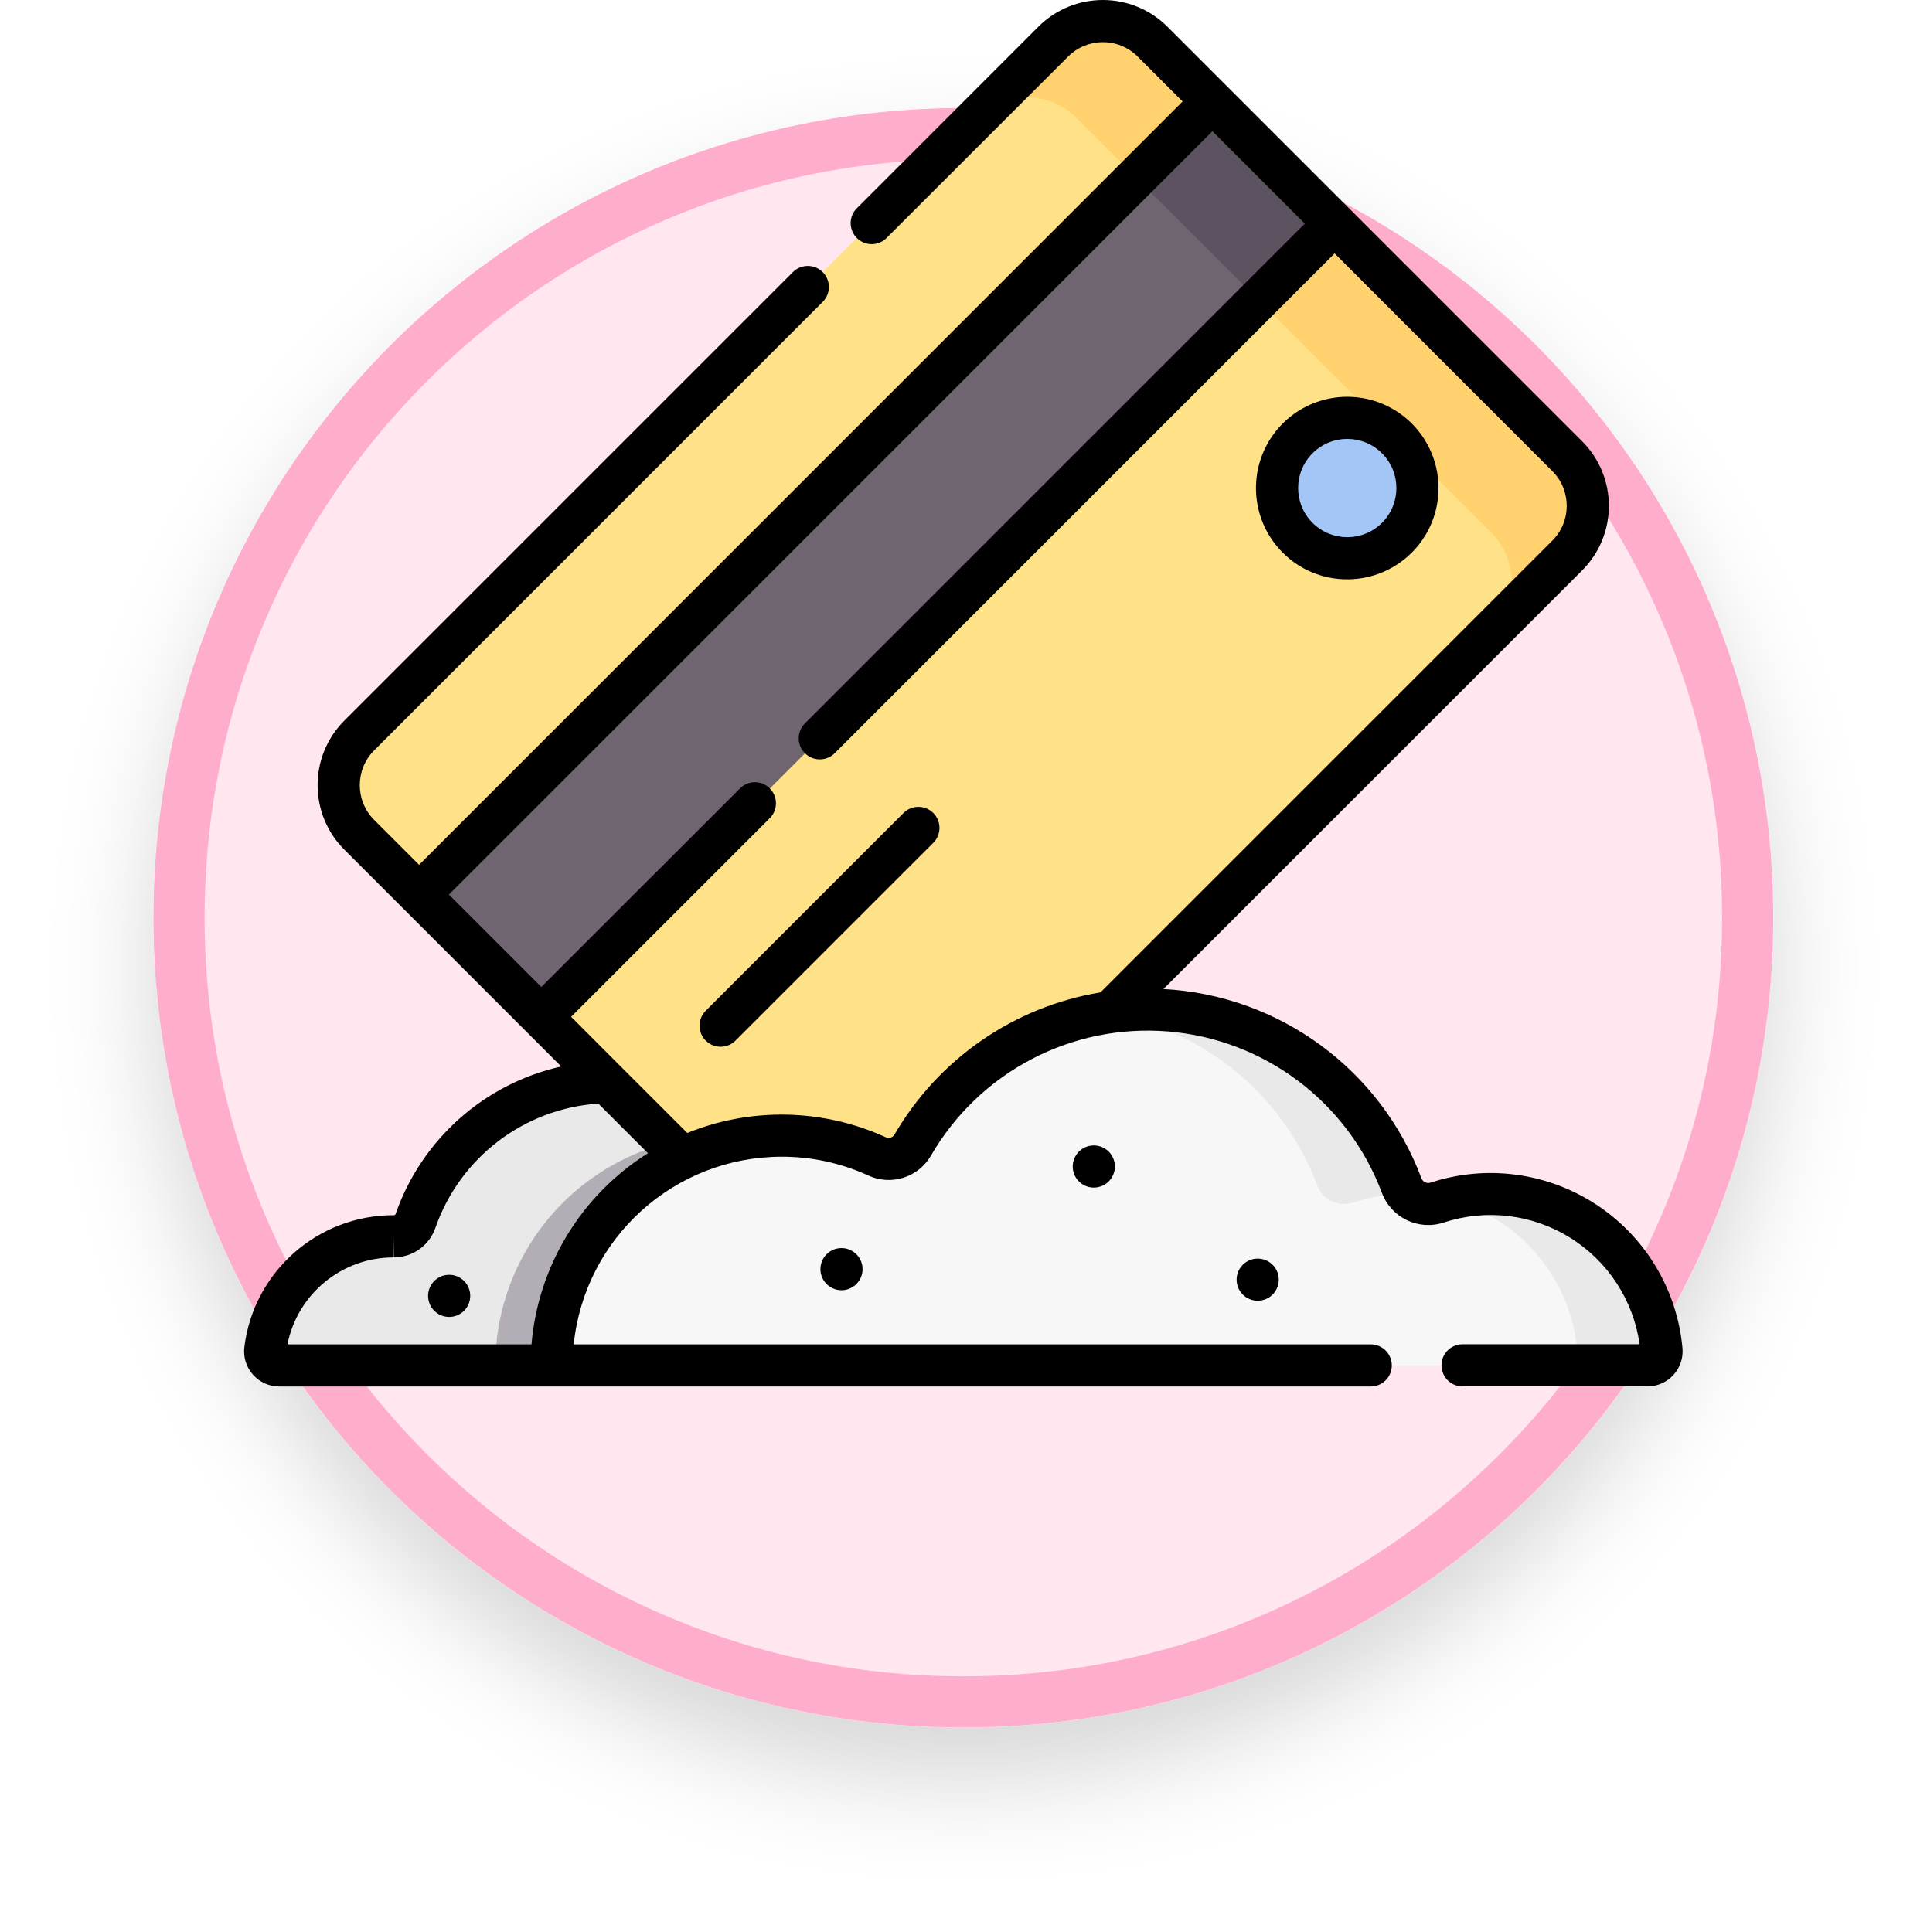
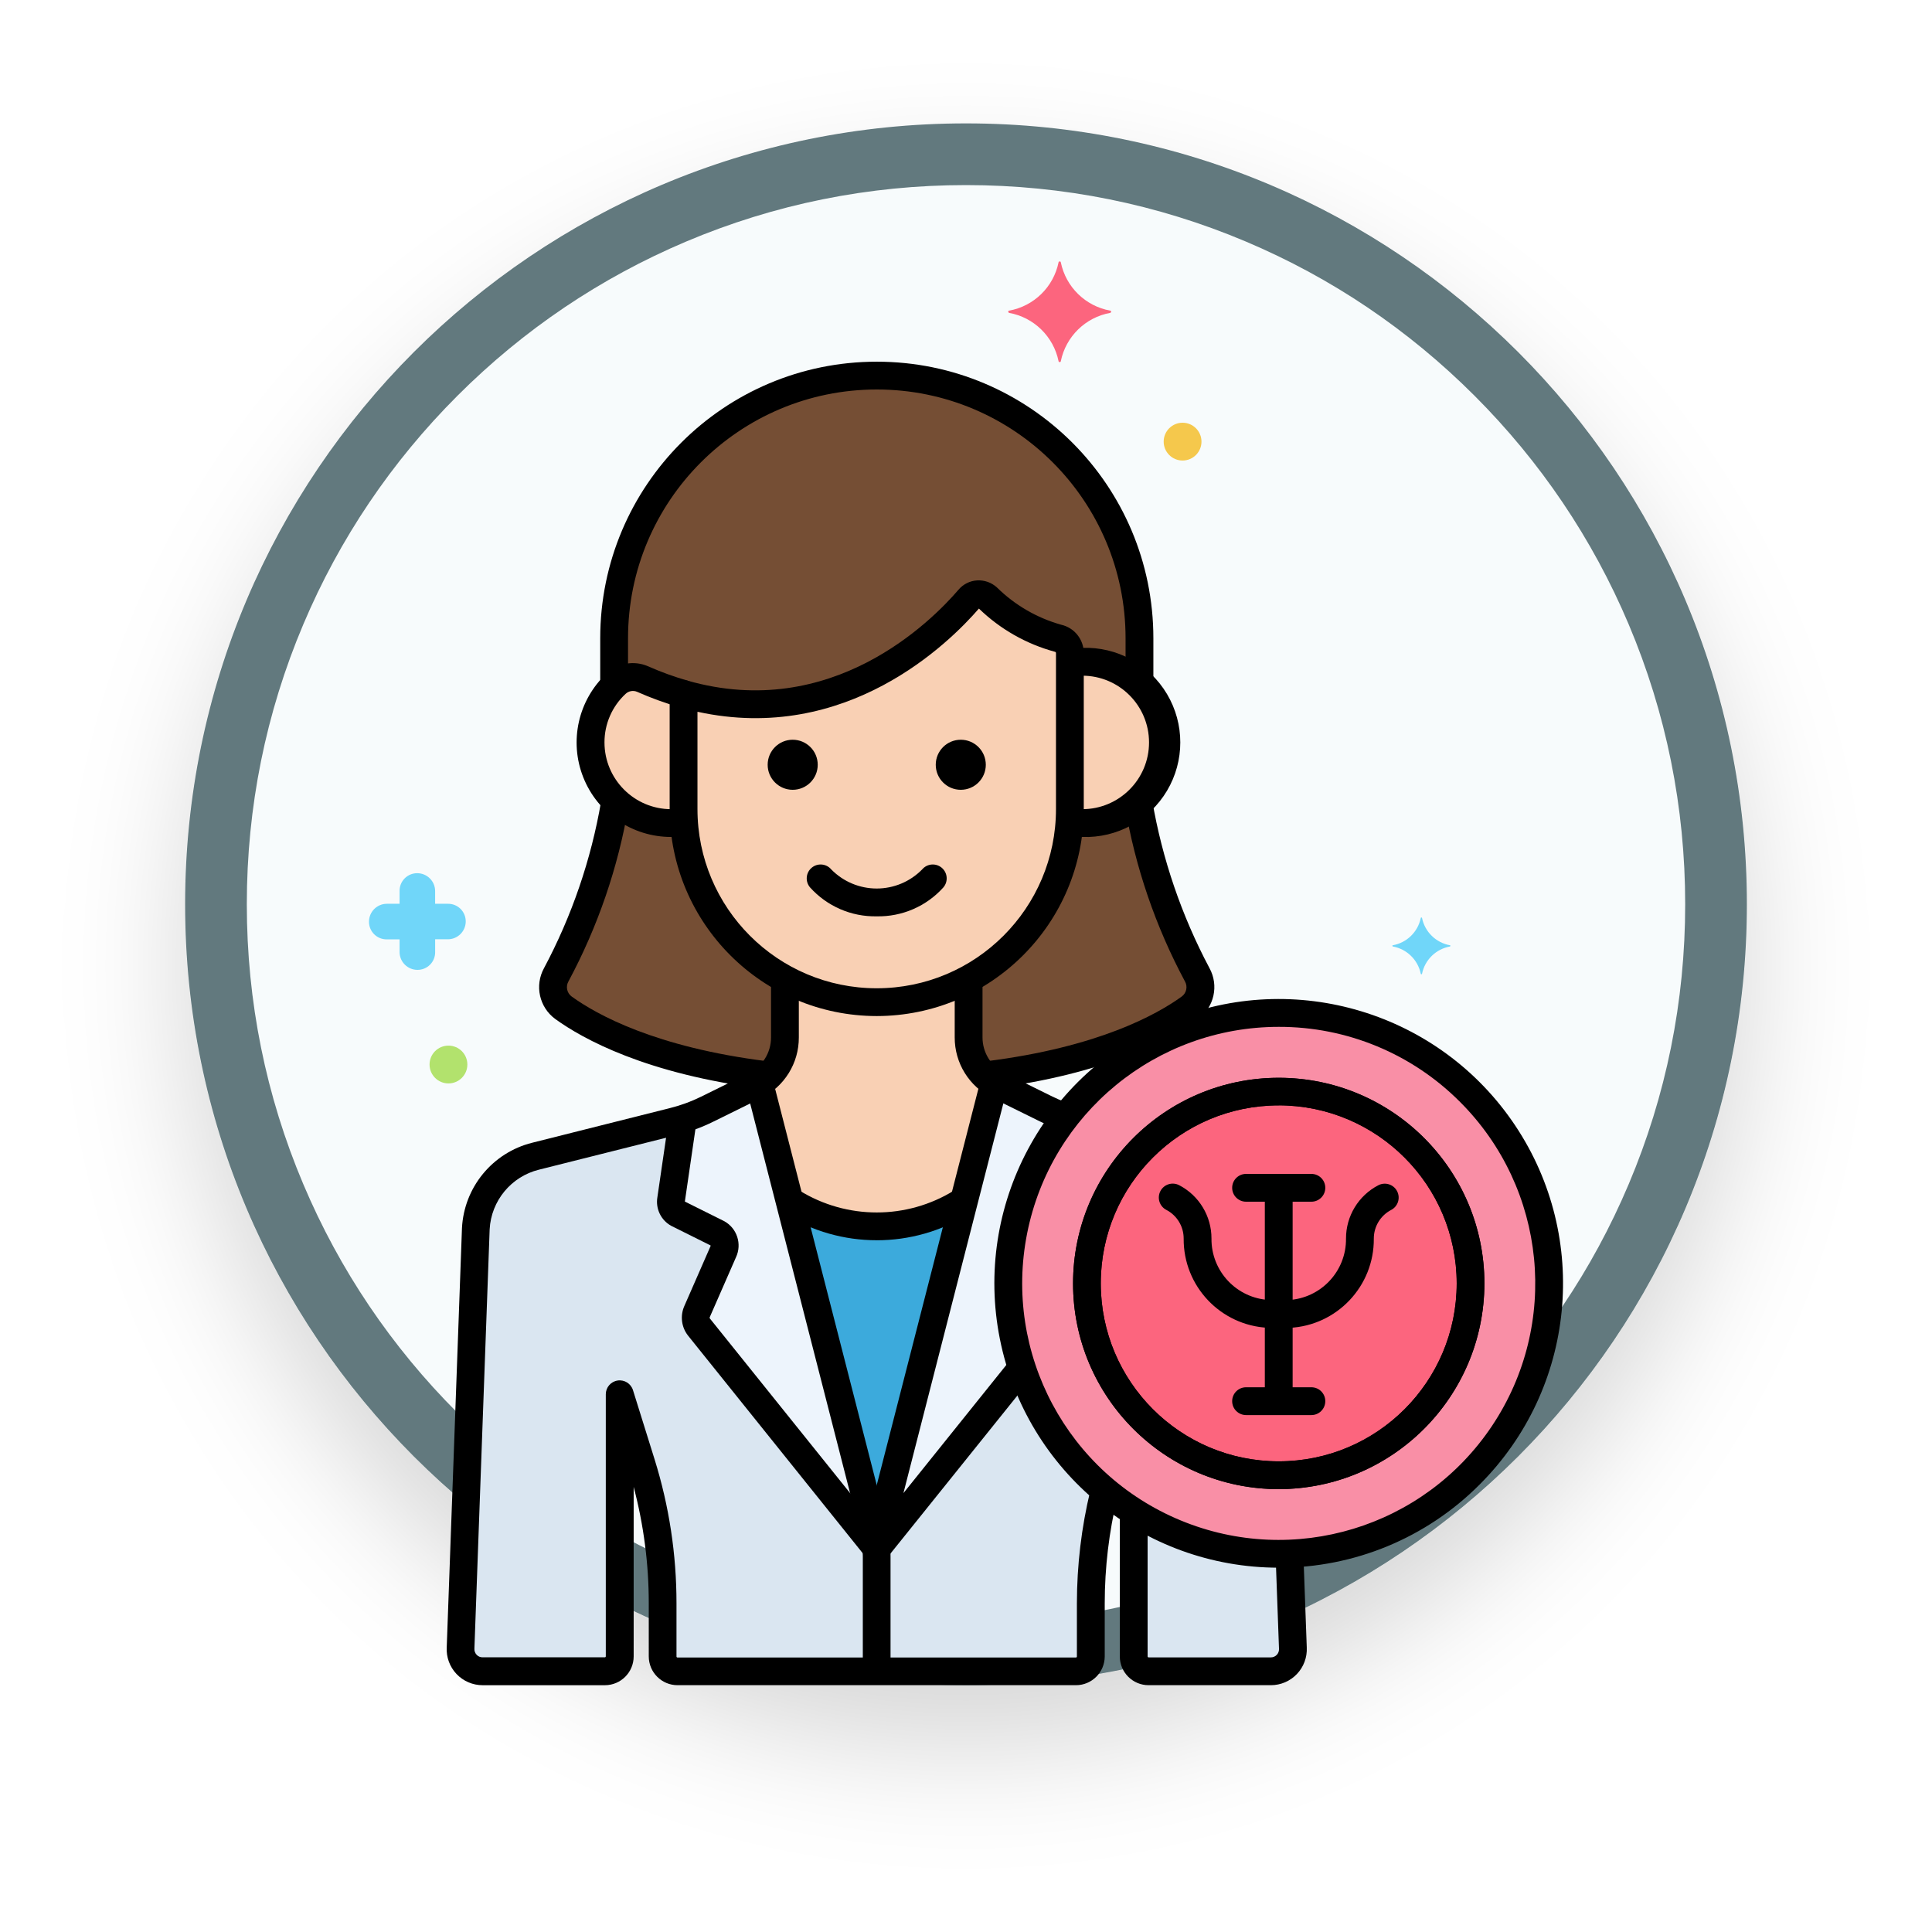
- <svg xmlns="http://www.w3.org/2000/svg" width="113" height="113.335" viewBox="0 0 113 113.335">
+ <svg xmlns="http://www.w3.org/2000/svg" width="93.934" height="93.934" viewBox="0 0 93.934 93.934">
  <defs>
-     <filter id="Path_982547" x="0" y="0.335" width="113" height="113" filterUnits="userSpaceOnUse">
+     <filter id="Path_978624" x="0" y="0" width="93.934" height="93.934" filterUnits="userSpaceOnUse">
      <feOffset dy="3" input="SourceAlpha" />
      <feGaussianBlur stdDeviation="3" result="blur" />
      <feFlood flood-opacity="0.161" />
      <feComposite operator="in" in2="blur" />
      <feComposite in="SourceGraphic" />
    </filter>
  </defs>
-   <g id="Group_1210715" data-name="Group 1210715" transform="translate(-325 -7528.473)">
-     <g id="Group_1209992" data-name="Group 1209992">
-       <g id="Group_1208705" data-name="Group 1208705" transform="translate(-1.454 3213.429)">
-         <g id="Group_1148633" data-name="Group 1148633" transform="translate(71.408 600.047)">
-           <g id="Group_1148525" data-name="Group 1148525" transform="translate(264.046 3721.333)">
-             <g transform="matrix(1, 0, 0, 1, -9, -6.33)" filter="url(#Path_982547)">
-               <g id="Path_982547-2" data-name="Path 982547" transform="translate(9 6.33)" fill="#ffe6ef">
-                 <path d="M 47.5 93.5 C 41.289 93.5 35.265 92.284 29.595 89.886 C 24.118 87.569 19.198 84.252 14.973 80.027 C 10.748 75.802 7.431 70.882 5.114 65.405 C 2.716 59.735 1.5 53.711 1.5 47.5 C 1.5 41.289 2.716 35.265 5.114 29.595 C 7.431 24.118 10.748 19.198 14.973 14.973 C 19.198 10.748 24.118 7.431 29.595 5.114 C 35.265 2.716 41.289 1.5 47.5 1.5 C 53.711 1.5 59.735 2.716 65.405 5.114 C 70.882 7.431 75.802 10.748 80.027 14.973 C 84.252 19.198 87.569 24.118 89.886 29.595 C 92.284 35.265 93.5 41.289 93.5 47.5 C 93.5 53.711 92.284 59.735 89.886 65.405 C 87.569 70.882 84.252 75.802 80.027 80.027 C 75.802 84.252 70.882 87.569 65.405 89.886 C 59.735 92.284 53.711 93.5 47.5 93.5 Z" stroke="none" />
-                 <path d="M 47.5 3 C 41.491 3 35.664 4.176 30.18 6.496 C 24.881 8.737 20.122 11.946 16.034 16.034 C 11.946 20.122 8.737 24.881 6.496 30.18 C 4.176 35.664 3 41.491 3 47.5 C 3 53.509 4.176 59.336 6.496 64.82 C 8.737 70.119 11.946 74.878 16.034 78.966 C 20.122 83.054 24.881 86.263 30.18 88.504 C 35.664 90.824 41.491 92 47.5 92 C 53.509 92 59.336 90.824 64.82 88.504 C 70.119 86.263 74.878 83.054 78.966 78.966 C 83.054 74.878 86.263 70.119 88.504 64.82 C 90.824 59.336 92 53.509 92 47.5 C 92 41.491 90.824 35.664 88.504 30.18 C 86.263 24.881 83.054 20.122 78.966 16.034 C 74.878 11.946 70.119 8.737 64.82 6.496 C 59.336 4.176 53.509 3 47.5 3 M 47.5 0 C 73.734 0 95 21.266 95 47.5 C 95 73.734 73.734 95 47.5 95 C 21.266 95 0 73.734 0 47.5 C 0 21.266 21.266 0 47.5 0 Z" stroke="none" fill="#ffadcc" />
+   <g id="Group_1222554" data-name="Group 1222554" transform="translate(-189 -1572.299)">
+     <g id="Group_1222159" data-name="Group 1222159">
+       <g id="Group_1221056" data-name="Group 1221056" transform="translate(0 -4227.076)">
+         <g id="Group_1208655" data-name="Group 1208655" transform="translate(-420 3898.655)">
+           <g id="Group_1208068" data-name="Group 1208068" transform="translate(412 470.719)">
+             <g id="Group_1144123" data-name="Group 1144123" transform="translate(206 1436)">
+               <g transform="matrix(1, 0, 0, 1, -9, -6)" filter="url(#Path_978624)">
+                 <g id="Path_978624-2" data-name="Path 978624" transform="translate(9 6)" fill="#f7fbfc">
+                   <path d="M 37.967 74.434 C 33.043 74.434 28.268 73.47 23.773 71.568 C 19.43 69.732 15.53 67.102 12.181 63.753 C 8.831 60.403 6.202 56.503 4.365 52.161 C 2.464 47.666 1.5 42.89 1.5 37.967 C 1.5 33.043 2.464 28.268 4.365 23.773 C 6.202 19.43 8.831 15.53 12.181 12.181 C 15.53 8.831 19.43 6.202 23.773 4.365 C 28.268 2.464 33.043 1.5 37.967 1.5 C 42.89 1.5 47.666 2.464 52.161 4.365 C 56.503 6.202 60.403 8.831 63.753 12.181 C 67.102 15.53 69.732 19.43 71.568 23.773 C 73.47 28.268 74.434 33.043 74.434 37.967 C 74.434 42.89 73.47 47.666 71.568 52.161 C 69.732 56.503 67.102 60.403 63.753 63.753 C 60.403 67.102 56.503 69.732 52.161 71.568 C 47.666 73.47 42.89 74.434 37.967 74.434 Z" stroke="none" />
+                   <path d="M 37.967 3 C 33.245 3 28.666 3.924 24.357 5.747 C 20.194 7.508 16.454 10.029 13.242 13.242 C 10.029 16.454 7.508 20.194 5.747 24.357 C 3.924 28.666 3 33.245 3 37.967 C 3 42.689 3.924 47.268 5.747 51.577 C 7.508 55.74 10.029 59.48 13.242 62.692 C 16.454 65.904 20.194 68.426 24.357 70.187 C 28.666 72.009 33.245 72.934 37.967 72.934 C 42.689 72.934 47.268 72.009 51.577 70.187 C 55.74 68.426 59.48 65.904 62.692 62.692 C 65.904 59.48 68.426 55.74 70.187 51.577 C 72.009 47.268 72.934 42.689 72.934 37.967 C 72.934 33.245 72.009 28.666 70.187 24.357 C 68.426 20.194 65.904 16.454 62.692 13.242 C 59.48 10.029 55.74 7.508 51.577 5.747 C 47.268 3.924 42.689 3 37.967 3 M 37.967 0 C 58.935 0 75.934 16.998 75.934 37.967 C 75.934 58.935 58.935 75.934 37.967 75.934 C 16.998 75.934 0 58.935 0 37.967 C 0 16.998 16.998 0 37.967 0 Z" stroke="none" fill="#62797e" />
+                 </g>
              </g>
            </g>
          </g>
        </g>
      </g>
-       <g id="cocaina" transform="translate(339.316 7519.27)">
-         <g id="Group_1209980" data-name="Group 1209980" transform="translate(1.236 10.439)">
-           <g id="Group_1209979" data-name="Group 1209979" transform="translate(0 0)">
-             <path id="Path_1079533" data-name="Path 1079533" d="M39.726,404.777a12.1,12.1,0,0,0-23.411-2.2,1.33,1.33,0,0,1-1.266.9h-.023a7.579,7.579,0,0,0-7.521,6.654.825.825,0,0,0,.82.922h13.52L45.38,409.4c0-3.263-2.478-4.3-5.654-4.625Z" transform="translate(-7.499 -332.187)" fill="#e9e9e9" />
-             <path id="Path_1079534" data-name="Path 1079534" d="M92.915,426.085a.828.828,0,0,0,.824.885h-3.3a.828.828,0,0,1-.824-.885,13.483,13.483,0,0,1,14.942-12.514c.013.012.025.021.036.033A13.482,13.482,0,0,0,92.915,426.085Z" transform="translate(-76.086 -348.106)" fill="#b3adb5" />
-             <path id="Path_1079535" data-name="Path 1079535" d="M103.429,62.2,65.058,100.568a4.12,4.12,0,0,1-5.826,0L45.59,86.926l-2.07-4.4-5.1-2.766-3.511-3.511a4.12,4.12,0,0,1,0-5.826l38.37-38.371a4.12,4.12,0,0,1,5.826,0l24.32,24.32a4.119,4.119,0,0,1,0,5.826Z" transform="translate(-29.387 -28.514)" fill="#ffe187" />
-             <path id="Path_1079536" data-name="Path 1079536" d="M271.18,17.91l3.511,3.511,3.082,5.413,4.085,1.754L295.5,42.23a4.119,4.119,0,0,1,0,5.826l-4.473,4.473a4.12,4.12,0,0,0,0-5.826L277.385,33.061l-1.638-3.969-5.529-3.2-3.511-3.511a4.12,4.12,0,0,0-5.826,0l4.473-4.473a4.119,4.119,0,0,1,5.826,0Z" transform="translate(-219.128 -16.703)" fill="#ffd26f" />
-             <circle id="Ellipse_11850" data-name="Ellipse 11850" cx="4.117" cy="4.117" r="4.117" transform="translate(59.353 23.277)" fill="#a4c6f6" />
-             <path id="Path_1079537" data-name="Path 1079537" d="M111.551,79.639,69.5,121.693l-7.168-7.168,42.054-42.054,5.633,1.348Z" transform="translate(-53.295 -63.281)" fill="#6f6571" />
-             <path id="Path_1079538" data-name="Path 1079538" d="M0,0H6.326V10.136H0Z" transform="translate(51.083 9.196) rotate(-45)" fill="#5d5360" />
-             <path id="Path_1079539" data-name="Path 1079539" d="M164.669,380.406a10.1,10.1,0,0,0-2.457.137q-.345.087-.679.2a1.668,1.668,0,0,1-1.8-.5c-.123-.144-.553-.312-.624-.5a15.19,15.19,0,0,0-14.569-9.991,16.567,16.567,0,0,0-2.473-.139,15.917,15.917,0,0,0-11.3,7.755,1.638,1.638,0,0,1-2.1.663,13.486,13.486,0,0,0-19.054,11.379.828.828,0,0,0,.824.885h60.122a.825.825,0,0,0,.823-.895C170.934,384.267,169.919,380.406,164.669,380.406Z" transform="translate(-92.789 -311.431)" fill="#f7f7f7" />
-             <g id="Group_1209978" data-name="Group 1209978" transform="translate(49.283 57.991)">
-               <path id="Path_1079540" data-name="Path 1079540" d="M323.95,378.949a1.66,1.66,0,0,0,.295.5h-.013a10.061,10.061,0,0,0-3.136.5,1.665,1.665,0,0,1-2.089-1,15.927,15.927,0,0,0-12.428-10.129,16.1,16.1,0,0,1,2.473-.191A15.911,15.911,0,0,1,323.95,378.949Z" transform="translate(-306.579 -368.629)" fill="#e9e9e9" />
-               <path id="Path_1079541" data-name="Path 1079541" d="M440.354,444.342H435.41a.825.825,0,0,0,.824-.895,10.058,10.058,0,0,0-7.545-8.852,10.065,10.065,0,0,1,12.489,8.852.825.825,0,0,1-.824.895Z" transform="translate(-408.567 -423.469)" fill="#e9e9e9" />
+       <g id="Layer_3" transform="translate(186.292 1585.01)">
+         <g id="Group_1222158" data-name="Group 1222158" transform="translate(20.646 0)">
+           <g id="Group_1222100" data-name="Group 1222100" transform="translate(8.95 26.213)">
+             <path id="Path_1171951" data-name="Path 1171951" d="M65.016,108.452V105.6a9.425,9.425,0,0,1-4.9-7.624,3.858,3.858,0,0,1-3.339-1.039,27.66,27.66,0,0,1-2.877,8.471,1.238,1.238,0,0,0,.352,1.6c1.33.962,4.349,2.614,9.986,3.292A2.607,2.607,0,0,0,65.016,108.452Z" transform="translate(-53.744 -96.941)" fill="#754e34" />
+           </g>
+           <g id="Group_1222101" data-name="Group 1222101" transform="translate(29.156 26.213)">
+             <path id="Path_1171952" data-name="Path 1171952" d="M139.588,105.412a27.66,27.66,0,0,1-2.877-8.471,3.858,3.858,0,0,1-3.339,1.039,9.425,9.425,0,0,1-4.9,7.624v2.848a2.607,2.607,0,0,0,.779,1.853c5.637-.678,8.655-2.33,9.986-3.292A1.238,1.238,0,0,0,139.588,105.412Z" transform="translate(-128.471 -96.941)" fill="#754e34" />
+           </g>
+           <g id="Group_1222102" data-name="Group 1222102" transform="translate(8.275 25.696)">
+             <path id="Path_1171953" data-name="Path 1171953" d="M62.248,109.565a.692.692,0,0,1-.085-.005c-5.716-.714-8.8-2.433-10.129-3.394a1.918,1.918,0,0,1-.549-2.474,26.92,26.92,0,0,0,2.776-8.106.676.676,0,0,1,1.331.238,27.889,27.889,0,0,1-2.921,8.517.564.564,0,0,0,.155.728c1.224.885,4.087,2.472,9.5,3.148a.676.676,0,0,1-.083,1.347Z" transform="translate(-51.248 -95.028)" />
+           </g>
+           <g id="Group_1222103" data-name="Group 1222103" transform="translate(29.428 25.663)">
+             <path id="Path_1171954" data-name="Path 1171954" d="M130.151,109.477a.676.676,0,0,1-.083-1.347c5.417-.677,8.28-2.263,9.5-3.148a.564.564,0,0,0,.156-.728A27.9,27.9,0,0,1,136.8,95.7a.676.676,0,1,1,1.331-.237,27.158,27.158,0,0,0,2.782,8.138,1.918,1.918,0,0,1-.549,2.474c-1.329.961-4.412,2.68-10.129,3.394A.73.73,0,0,1,130.151,109.477Z" transform="translate(-129.475 -94.907)" />
+           </g>
+           <g id="Group_1222104" data-name="Group 1222104" transform="translate(34.057 19.465)">
+             <path id="Path_1171955" data-name="Path 1171955" d="M147.221,71.985a3.919,3.919,0,0,0-.6.048v7.11c0,.212-.01.421-.024.63a3.919,3.919,0,1,0,.627-7.787Z" transform="translate(-146.594 -71.985)" fill="#f9d0b4" />
+           </g>
+           <g id="Group_1222105" data-name="Group 1222105" transform="translate(15.297 16.182)">
+             <path id="Path_1171956" data-name="Path 1171956" d="M91.1,60.06c-1.43,1.669-6.5,6.735-13.884,4.632v5.593a9.392,9.392,0,1,0,18.783,0V62.7a.737.737,0,0,0-.578-.715A7.779,7.779,0,0,1,92,60.009a.624.624,0,0,0-.9.05Z" transform="translate(-77.219 -59.844)" fill="#f9d0b4" />
+           </g>
+           <g id="Group_1222106" data-name="Group 1222106" transform="translate(10.773 20.207)">
+             <path id="Path_1171957" data-name="Path 1171957" d="M65.012,75.552a15.266,15.266,0,0,1-1.986-.721,1.2,1.2,0,0,0-1.3.223,3.909,3.909,0,0,0,3.309,6.721c-.014-.208-.024-.418-.024-.63V75.552Z" transform="translate(-60.488 -74.729)" fill="#f9d0b4" />
+           </g>
+           <g id="Group_1222108" data-name="Group 1222108" transform="translate(11.918 5.55)">
+             <g id="Group_1222107" data-name="Group 1222107">
+               <path id="Path_1171958" data-name="Path 1171958" d="M64.815,35.506a1.2,1.2,0,0,1,1.3-.223A15.307,15.307,0,0,0,68.1,36c7.381,2.1,12.453-2.963,13.883-4.632a.623.623,0,0,1,.895-.05A7.78,7.78,0,0,0,86.3,33.295a.737.737,0,0,1,.578.715v.478a3.9,3.9,0,0,1,3.379,1.1V33.3a12.771,12.771,0,0,0-25.542,0V35.6c.032-.032.062-.067.095-.1Z" transform="translate(-64.72 -20.525)" fill="#754e34" />
            </g>
          </g>
-         </g>
-         <g id="Group_1209981" data-name="Group 1209981" transform="translate(0 9.203)">
-           <path id="Path_1079542" data-name="Path 1079542" d="M174.071,296.807l-11.6,11.6a1.236,1.236,0,1,0,1.748,1.748l11.6-11.6a1.236,1.236,0,0,0-1.748-1.748Z" transform="translate(-135.397 -249.113)" />
-           <path id="Path_1079543" data-name="Path 1079543" d="M365.513,161.183a5.353,5.353,0,1,0-3.785-1.568A5.317,5.317,0,0,0,365.513,161.183Zm-2.037-7.391a2.882,2.882,0,1,1,0,4.075A2.885,2.885,0,0,1,363.476,153.792Z" transform="translate(-300.814 -127.199)" />
-           <path id="Path_1079544" data-name="Path 1079544" d="M54.155,10.772a5.355,5.355,0,0,0-7.574,0L36,21.357A1.236,1.236,0,1,0,37.744,23.1L48.329,12.519a2.884,2.884,0,0,1,4.078,0l2.636,2.636L10.264,59.935,7.628,57.3a2.887,2.887,0,0,1,0-4.078L33.935,26.913a1.236,1.236,0,1,0-1.748-1.748L5.88,51.473a5.355,5.355,0,0,0,0,7.574L18.6,71.765a13.388,13.388,0,0,0-9.716,8.658.1.1,0,0,1-.1.067H8.763A8.815,8.815,0,0,0,.015,88.231a2.061,2.061,0,0,0,2.047,2.307H66.076a1.236,1.236,0,0,0,0-2.472H19.333A12.266,12.266,0,0,1,31.514,77.058a12.142,12.142,0,0,1,5.09,1.1,2.861,2.861,0,0,0,3.683-1.168,14.677,14.677,0,0,1,26.446,2.189,2.9,2.9,0,0,0,3.632,1.738,8.823,8.823,0,0,1,11.482,7.144H71.462a1.236,1.236,0,0,0,0,2.472H82.306A2.061,2.061,0,0,0,84.361,88.3a11.3,11.3,0,0,0-14.766-9.725.431.431,0,0,1-.547-.258A17.139,17.139,0,0,0,53.919,67.221L78.475,42.665a5.355,5.355,0,0,0,0-7.574Zm-37.3,77.295H2.542a6.343,6.343,0,0,1,6.22-5.1V81.726l.018,1.236H8.79a2.571,2.571,0,0,0,2.43-1.731,10.9,10.9,0,0,1,9.556-7.289l2.911,2.911a14.711,14.711,0,0,0-6.831,11.214Zm21.292-12.31a.4.4,0,0,1-.515.159,14.711,14.711,0,0,0-11.638-.25L22.125,71.8l0,0L19.18,68.85,30.831,57.2a1.236,1.236,0,0,0-1.748-1.748L17.432,67.1l-5.42-5.42L56.791,16.9l5.42,5.42-29.32,29.32a1.236,1.236,0,1,0,1.748,1.748l29.32-29.32L76.727,36.839a2.883,2.883,0,0,1,0,4.078l-26.5,26.5a17.221,17.221,0,0,0-12.076,8.335Z" transform="translate(0 -9.203)" />
-           <path id="Path_1079545" data-name="Path 1079545" d="M294.928,418.2a1.236,1.236,0,1,0,1.236-1.236A1.236,1.236,0,0,0,294.928,418.2Z" transform="translate(-246.329 -349.77)" />
-           <path id="Path_1079546" data-name="Path 1079546" d="M66.724,463.034a1.236,1.236,0,1,0,1.236,1.236A1.236,1.236,0,0,0,66.724,463.034Z" transform="translate(-54.697 -388.251)" />
-           <path id="Path_1079547" data-name="Path 1079547" d="M353.261,458.495a1.236,1.236,0,1,0,1.236-1.236A1.236,1.236,0,0,0,353.261,458.495Z" transform="translate(-295.05 -383.427)" />
-           <path id="Path_1079548" data-name="Path 1079548" d="M205.128,454.755a1.236,1.236,0,1,0,1.236-1.236A1.236,1.236,0,0,0,205.128,454.755Z" transform="translate(-171.327 -380.304)" />
+           <g id="Group_1222110" data-name="Group 1222110" transform="translate(4.455 34.876)">
+             <g id="Group_1222109" data-name="Group 1222109">
+               <path id="Path_1171959" data-name="Path 1171959" d="M67.6,153.086A13.147,13.147,0,0,1,66.537,135.7a8.151,8.151,0,0,1-.937-.389l-2.322-1.145a2.611,2.611,0,0,1-1.456-2.342v-2.848a9.337,9.337,0,0,1-8.934,0v2.848a2.611,2.611,0,0,1-1.456,2.342l-2.322,1.145a8.192,8.192,0,0,1-1.625.6l-6.715,1.7a3.851,3.851,0,0,0-2.9,3.52l-.742,20.393a1.07,1.07,0,0,0,1.069,1.13h5.946a.724.724,0,0,0,.724-.724V149.178l1.05,3.364a22.8,22.8,0,0,1,1.036,6.794v2.59a.724.724,0,0,0,.724.724H67.04a.724.724,0,0,0,.724-.724v-2.59a22.8,22.8,0,0,1,.675-5.489c-.286-.241-.565-.492-.834-.761Z" transform="translate(-37.122 -128.979)" fill="#f9d0b4" />
+             </g>
+           </g>
+           <g id="Group_1222111" data-name="Group 1222111" transform="translate(37.182 60.782)">
+             <path id="Path_1171960" data-name="Path 1171960" d="M158.153,224.783v7.041a.724.724,0,0,0,.724.724h5.946a1.071,1.071,0,0,0,1.069-1.13l-.167-4.6A13.129,13.129,0,0,1,158.153,224.783Z" transform="translate(-158.153 -224.783)" fill="#dae6f1" />
+           </g>
+           <g id="Group_1222112" data-name="Group 1222112" transform="translate(24.689 39.942)">
+             <path id="Path_1171961" data-name="Path 1171961" d="M122.2,166.756a13.147,13.147,0,0,1-1.066-17.383,8.157,8.157,0,0,1-.937-.389l-2.322-1.145c-.074-.036-.142-.081-.211-.124l-5.529,21.56a5.9,5.9,0,0,0-.183,1.464v5.58h9.684a.724.724,0,0,0,.724-.724v-2.59a22.8,22.8,0,0,1,.675-5.489c-.286-.241-.565-.492-.834-.761Z" transform="translate(-111.951 -147.715)" fill="#dae6f1" />
+           </g>
+           <g id="Group_1222113" data-name="Group 1222113" transform="translate(4.455 39.942)">
+             <path id="Path_1171962" data-name="Path 1171962" d="M51.643,147.715c-.069.043-.137.087-.211.124l-2.322,1.145a8.194,8.194,0,0,1-1.625.6l-6.715,1.7a3.851,3.851,0,0,0-2.9,3.52l-.742,20.393a1.07,1.07,0,0,0,1.069,1.13h5.946a.724.724,0,0,0,.724-.724V162.848l1.05,3.364a22.8,22.8,0,0,1,1.036,6.794v2.59a.724.724,0,0,0,.724.724h9.684v-5.58a5.918,5.918,0,0,0-.183-1.464Z" transform="translate(-37.122 -147.715)" fill="#dae6f1" />
+           </g>
+           <g id="Group_1222114" data-name="Group 1222114" transform="translate(24.704 39.942)">
+             <path id="Path_1171963" data-name="Path 1171963" d="M121.175,149.369a8.126,8.126,0,0,1-.939-.386l-2.322-1.145c-.074-.036-.142-.081-.211-.124l-5.529,21.56a5.864,5.864,0,0,0-.168,1.054l7.039-8.769a13.151,13.151,0,0,1,2.13-12.19Z" transform="translate(-112.006 -147.715)" fill="#edf4fc" />
+           </g>
+           <g id="Group_1222115" data-name="Group 1222115" transform="translate(14.689 39.943)">
+             <path id="Path_1171964" data-name="Path 1171964" d="M84.785,169.276l-5.529-21.56c-.069.043-.137.087-.211.124l-2.322,1.145a8.216,8.216,0,0,1-1.175.47l-.572,3.917a.659.659,0,0,0,.305.687l1.977.985a.688.688,0,0,1,.252.873l-1.278,2.919a.738.738,0,0,0,.085.736l8.636,10.758A5.86,5.86,0,0,0,84.785,169.276Z" transform="translate(-74.968 -147.716)" fill="#edf4fc" />
+           </g>
+           <g id="Group_1222116" data-name="Group 1222116" transform="translate(20.445 45.665)">
+             <path id="Path_1171965" data-name="Path 1171965" d="M100.316,184.715c.04.156.071.314.1.474.006.034.011.067.016.1.024.158.043.318.054.479.009.136.015.273.015.41,0-.137.006-.274.015-.41.011-.161.03-.32.054-.479.005-.034.01-.067.016-.1.027-.16.058-.318.1-.474l4.061-15.838a7.831,7.831,0,0,1-8.489,0Z" transform="translate(-96.255 -168.877)" fill="#3caadc" />
+           </g>
+           <g id="Group_1222117" data-name="Group 1222117" transform="translate(31.086 36.539)">
+             <circle id="Ellipse_11935" data-name="Ellipse 11935" cx="13.147" cy="13.147" r="13.147" fill="#f98fa6" />
+           </g>
+           <g id="Group_1222118" data-name="Group 1222118" transform="translate(34.905 40.357)">
+             <circle id="Ellipse_11936" data-name="Ellipse 11936" cx="9.329" cy="9.329" r="9.329" fill="#fc657e" />
+           </g>
+           <g id="Group_1222119" data-name="Group 1222119" transform="translate(33.647 18.789)">
+             <path id="Path_1171966" data-name="Path 1171966" d="M146.114,78.68a4.155,4.155,0,0,1-.429-.023.676.676,0,1,1,.138-1.345,2.854,2.854,0,0,0,.291.016,3.245,3.245,0,1,0,0-6.49c-.084,0-.168,0-.251.01a.676.676,0,1,1-.108-1.348c.118-.009.238-.015.358-.015a4.6,4.6,0,1,1,0,9.194Z" transform="translate(-145.078 -69.486)" />
+           </g>
+           <g id="Group_1222120" data-name="Group 1222120" transform="translate(14.621 15.506)">
+             <path id="Path_1171967" data-name="Path 1171967" d="M84.786,78.527A10.079,10.079,0,0,1,74.718,68.46V62.867a.676.676,0,0,1,.861-.65c7.008,2,11.864-2.88,13.185-4.422a1.284,1.284,0,0,1,.9-.45,1.315,1.315,0,0,1,.962.339A7.235,7.235,0,0,0,93.752,59.5a1.409,1.409,0,0,1,1.1,1.374V68.46A10.079,10.079,0,0,1,84.786,78.527ZM76.07,63.734V68.46a8.715,8.715,0,1,0,17.431,0V60.872a.063.063,0,0,0-.054-.057,8.506,8.506,0,0,1-3.693-2.1c-1.449,1.676-6.432,6.606-13.684,5.017Z" transform="translate(-74.718 -57.343)" />
+           </g>
+           <g id="Group_1222121" data-name="Group 1222121" transform="translate(10.098 19.53)">
+             <path id="Path_1171968" data-name="Path 1171968" d="M62.587,80.68a4.593,4.593,0,0,1-3.145-7.945,1.867,1.867,0,0,1,2.034-.348,14.648,14.648,0,0,0,1.9.69.676.676,0,0,1-.37,1.3,16.057,16.057,0,0,1-2.074-.753.517.517,0,0,0-.563.1,3.207,3.207,0,0,0-1.025,2.361,3.249,3.249,0,0,0,3.245,3.245,2.829,2.829,0,0,0,.308-.018.676.676,0,1,1,.145,1.344,4.121,4.121,0,0,1-.453.026Z" transform="translate(-57.99 -72.228)" />
+           </g>
+           <g id="Group_1222123" data-name="Group 1222123" transform="translate(11.242 4.874)">
+             <g id="Group_1222122" data-name="Group 1222122">
+               <path id="Path_1171969" data-name="Path 1171969" d="M62.9,34.283a.676.676,0,0,1-.676-.676V31.473a13.447,13.447,0,0,1,26.894,0v2.06a.676.676,0,0,1-1.352,0v-2.06a12.095,12.095,0,0,0-24.19,0v2.134A.676.676,0,0,1,62.9,34.283Z" transform="translate(-62.221 -18.026)" />
+             </g>
+           </g>
+           <g id="Group_1222126" data-name="Group 1222126" transform="translate(3.779 34.409)">
+             <g id="Group_1222124" data-name="Group 1222124" transform="translate(24.701 0.008)">
+               <path id="Path_1171970" data-name="Path 1171970" d="M131.15,135.065a.671.671,0,0,1-.237-.043c-.275-.1-.539-.217-.788-.339l-2.322-1.145a3.267,3.267,0,0,1-1.833-2.948v-2.631a.676.676,0,0,1,1.352,0v2.631a1.923,1.923,0,0,0,1.079,1.735l2.322,1.145c.208.1.432.2.665.286a.676.676,0,0,1-.237,1.309Z" transform="translate(-125.97 -127.282)" />
+             </g>
+             <g id="Group_1222125" data-name="Group 1222125">
+               <path id="Path_1171971" data-name="Path 1171971" d="M65.216,162.065H45.848a1.4,1.4,0,0,1-1.4-1.4v-2.59a22.1,22.1,0,0,0-.734-5.65v8.241a1.4,1.4,0,0,1-1.4,1.4H36.369a1.746,1.746,0,0,1-1.744-1.844l.741-20.38a4.511,4.511,0,0,1,3.415-4.151L45.5,134a7.544,7.544,0,0,0,1.491-.548l2.322-1.145a1.923,1.923,0,0,0,1.079-1.735v-2.64a.676.676,0,0,1,1.352,0v2.64a3.266,3.266,0,0,1-1.833,2.948l-2.322,1.145a8.883,8.883,0,0,1-1.759.647L39.112,137a3.161,3.161,0,0,0-2.4,2.9l-.741,20.38a.4.4,0,0,0,.107.306.392.392,0,0,0,.287.124h5.946a.048.048,0,0,0,.048-.048V147.918a.676.676,0,0,1,1.321-.2l1.05,3.363a23.45,23.45,0,0,1,1.066,7v2.59a.048.048,0,0,0,.048.048H65.216a.048.048,0,0,0,.048-.048v-2.59a23.506,23.506,0,0,1,.653-5.482.676.676,0,0,1,1.315.316,22.139,22.139,0,0,0-.615,5.166v2.59A1.4,1.4,0,0,1,65.216,162.065Z" transform="translate(-34.622 -127.251)" />
+             </g>
+           </g>
+           <g id="Group_1222127" data-name="Group 1222127" transform="translate(21.286 29.321)">
+             <path id="Path_1171972" data-name="Path 1171972" d="M102.769,110.956a4.242,4.242,0,0,1-3.245-1.41.676.676,0,1,1,1.036-.869,3.095,3.095,0,0,0,4.417,0,.676.676,0,1,1,1.036.869A4.241,4.241,0,0,1,102.769,110.956Z" transform="translate(-99.367 -108.436)" />
+           </g>
+           <g id="Group_1222128" data-name="Group 1222128" transform="translate(27.558 23.255)">
+             <circle id="Ellipse_11937" data-name="Ellipse 11937" cx="1.217" cy="1.217" r="1.217" />
+           </g>
+           <g id="Group_1222129" data-name="Group 1222129" transform="translate(19.386 23.255)">
+             <circle id="Ellipse_11938" data-name="Ellipse 11938" cx="1.217" cy="1.217" r="1.217" />
+           </g>
+           <g id="Group_1222130" data-name="Group 1222130" transform="translate(36.506 60.277)">
+             <path id="Path_1171973" data-name="Path 1171973" d="M163,231.863h-5.946a1.4,1.4,0,0,1-1.4-1.4v-6.87a.676.676,0,1,1,1.352,0v6.87a.048.048,0,0,0,.048.048H163a.395.395,0,0,0,.394-.417l-.159-4.368a.676.676,0,1,1,1.351-.049l.158,4.355A1.746,1.746,0,0,1,163,231.863Z" transform="translate(-155.653 -222.917)" />
+           </g>
+           <g id="Group_1222131" data-name="Group 1222131" transform="translate(18.347 39.448)">
+             <path id="Path_1171974" data-name="Path 1171974" d="M94.839,175.392a.676.676,0,0,1-.676-.676v-5.31a5.231,5.231,0,0,0-.162-1.3l-5.482-21.378a.676.676,0,0,1,1.31-.336l5.482,21.378a6.583,6.583,0,0,1,.2,1.632v5.31A.676.676,0,0,1,94.839,175.392Z" transform="translate(-88.498 -145.888)" />
+           </g>
+           <g id="Group_1222132" data-name="Group 1222132" transform="translate(24.028 39.44)">
+             <path id="Path_1171975" data-name="Path 1171975" d="M110.183,169.648a.676.676,0,0,1-.674-.722,6.555,6.555,0,0,1,.187-1.175l5.485-21.387a.676.676,0,0,1,1.31.336l-5.025,19.6,5.087-6.336a.676.676,0,1,1,1.054.846l-6.9,8.59A.678.678,0,0,1,110.183,169.648Z" transform="translate(-109.507 -145.856)" />
+           </g>
+           <g id="Group_1222133" data-name="Group 1222133" transform="translate(14.013 41.133)">
+             <path id="Path_1171976" data-name="Path 1171976" d="M83.013,174.071a.675.675,0,0,1-.528-.253l-8.519-10.612a1.406,1.406,0,0,1-.177-1.43l1.278-2.92a.072.072,0,0,0,0-.028l-1.915-.954a1.333,1.333,0,0,1-.672-1.39l.553-3.788a.676.676,0,1,1,1.338.195l-.553,3.789a.075.075,0,0,0,0,.015l1.915.954a1.351,1.351,0,0,1,.57,1.75l-1.278,2.919a.085.085,0,0,0,0,.052l8.512,10.6a.676.676,0,0,1-.527,1.1ZM73.825,156.72h0Z" transform="translate(-72.469 -152.118)" />
+           </g>
+           <g id="Group_1222134" data-name="Group 1222134" transform="translate(19.896 45.067)">
+             <path id="Path_1171977" data-name="Path 1171977" d="M99.018,169.192a8.5,8.5,0,0,1-4.472-1.27.676.676,0,1,1,.711-1.15,7.156,7.156,0,0,0,7.525,0,.676.676,0,0,1,.712,1.149,8.492,8.492,0,0,1-4.476,1.272Z" transform="translate(-94.226 -166.669)" />
+           </g>
+           <g id="Group_1222135" data-name="Group 1222135" transform="translate(30.417 35.863)">
+             <path id="Path_1171978" data-name="Path 1171978" d="M146.951,160.276a13.824,13.824,0,1,1,9.774-4.049A13.732,13.732,0,0,1,146.951,160.276Zm0-26.295a12.472,12.472,0,1,0,8.819,3.653,12.39,12.39,0,0,0-8.819-3.653Z" transform="translate(-133.134 -132.629)" />
+           </g>
+           <g id="Group_1222138" data-name="Group 1222138" transform="translate(31.083)">
+             <g id="Group_1222137" data-name="Group 1222137">
+               <g id="Group_1222136" data-name="Group 1222136">
+                 <path id="Path_1171979" data-name="Path 1171979" d="M140.558,2.393A3,3,0,0,1,138.151.041c0-.054-.108-.054-.108,0a3,3,0,0,1-2.407,2.352c-.054,0-.054.081,0,.108a3,3,0,0,1,2.407,2.352c0,.054.108.054.108,0A3,3,0,0,1,140.558,2.5C140.612,2.474,140.612,2.393,140.558,2.393Z" transform="translate(-135.596 0)" fill="#fc657e" />
+               </g>
+             </g>
+           </g>
+           <g id="Group_1222141" data-name="Group 1222141" transform="translate(49.759 31.893)">
+             <g id="Group_1222140" data-name="Group 1222140" transform="translate(0)">
+               <g id="Group_1222139" data-name="Group 1222139">
+                 <path id="Path_1171980" data-name="Path 1171980" d="M207.462,119.3a1.693,1.693,0,0,1-1.357-1.327c0-.031-.061-.031-.061,0a1.692,1.692,0,0,1-1.357,1.327c-.031,0-.031.046,0,.061a1.692,1.692,0,0,1,1.357,1.327c0,.031.061.031.061,0a1.692,1.692,0,0,1,1.357-1.327c.031-.015.031-.061,0-.061Z" transform="translate(-204.663 -117.946)" fill="#70d6f9" />
+               </g>
+             </g>
+           </g>
+           <g id="Group_1222144" data-name="Group 1222144" transform="translate(0 29.744)">
+             <g id="Group_1222143" data-name="Group 1222143">
+               <g id="Group_1222142" data-name="Group 1222142">
+                 <path id="Path_1171981" data-name="Path 1171981" d="M24.486,111.487h-.622v-.622A.871.871,0,0,0,23,110a.854.854,0,0,0-.865.865v.622h-.622a.871.871,0,0,0-.865.865.854.854,0,0,0,.865.865h.622v.622A.871.871,0,0,0,23,114.7a.854.854,0,0,0,.865-.865v-.622h.622a.871.871,0,0,0,.865-.865A.854.854,0,0,0,24.486,111.487Z" transform="translate(-20.646 -110)" fill="#70d6f9" />
+               </g>
+             </g>
+           </g>
+           <g id="Group_1222147" data-name="Group 1222147" transform="translate(38.64 7.842)">
+             <g id="Group_1222146" data-name="Group 1222146">
+               <g id="Group_1222145" data-name="Group 1222145">
+                 <circle id="Ellipse_11939" data-name="Ellipse 11939" cx="0.919" cy="0.919" r="0.919" fill="#f5c84c" />
+               </g>
+             </g>
+           </g>
+           <g id="Group_1222150" data-name="Group 1222150" transform="translate(2.947 38.127)">
+             <g id="Group_1222149" data-name="Group 1222149">
+               <g id="Group_1222148" data-name="Group 1222148">
+                 <circle id="Ellipse_11940" data-name="Ellipse 11940" cx="0.919" cy="0.919" r="0.919" fill="#b2e26d" />
+               </g>
+             </g>
+           </g>
+           <g id="Group_1222151" data-name="Group 1222151" transform="translate(43.695 44.839)">
+             <path id="Path_1171982" data-name="Path 1171982" d="M182.915,172.839a.676.676,0,0,1,0-1.352c.109,0,.216,0,.322-.007a2.961,2.961,0,0,0,2.812-2.989,2.914,2.914,0,0,1,1.571-2.592.676.676,0,1,1,.625,1.2,1.567,1.567,0,0,0-.844,1.394,4.311,4.311,0,0,1-4.107,4.34C183.169,172.836,183.043,172.839,182.915,172.839Z" transform="translate(-182.239 -165.822)" />
+           </g>
+           <g id="Group_1222152" data-name="Group 1222152" transform="translate(38.403 44.838)">
+             <path id="Path_1171983" data-name="Path 1171983" d="M168.361,172.838c-.128,0-.255,0-.379-.008a4.311,4.311,0,0,1-4.107-4.34,1.567,1.567,0,0,0-.844-1.394.676.676,0,1,1,.625-1.2,2.915,2.915,0,0,1,1.571,2.592,2.962,2.962,0,0,0,2.813,2.989c.105,0,.213.007.322.007a.676.676,0,0,1,0,1.352Z" transform="translate(-162.666 -165.821)" />
+           </g>
+           <g id="Group_1222153" data-name="Group 1222153" transform="translate(41.97 44.364)">
+             <path id="Path_1171984" data-name="Path 1171984" d="M179.712,165.42h-3.176a.676.676,0,0,1,0-1.352h3.176a.676.676,0,0,1,0,1.352Z" transform="translate(-175.86 -164.068)" />
+           </g>
+           <g id="Group_1222154" data-name="Group 1222154" transform="translate(41.97 54.738)">
+             <path id="Path_1171985" data-name="Path 1171985" d="M179.712,203.784h-3.176a.676.676,0,0,1,0-1.352h3.176a.676.676,0,0,1,0,1.352Z" transform="translate(-175.86 -202.432)" />
+           </g>
+           <g id="Group_1222155" data-name="Group 1222155" transform="translate(43.558 44.576)">
+             <path id="Path_1171986" data-name="Path 1171986" d="M182.407,176.153a.676.676,0,0,1-.676-.676v-9.95a.676.676,0,1,1,1.352,0v9.95A.676.676,0,0,1,182.407,176.153Z" transform="translate(-181.731 -164.851)" />
+           </g>
+           <g id="Group_1222156" data-name="Group 1222156" transform="translate(34.229 39.681)">
+             <path id="Path_1171987" data-name="Path 1171987" d="M157.236,166.76a10,10,0,1,1,10-10A10.016,10.016,0,0,1,157.236,166.76Zm0-18.658a8.653,8.653,0,1,0,8.653,8.653A8.663,8.663,0,0,0,157.236,148.1Z" transform="translate(-147.231 -146.75)" />
+           </g>
+           <g id="Group_1222157" data-name="Group 1222157" transform="translate(34.229 39.681)">
+             <path id="Path_1171988" data-name="Path 1171988" d="M157.236,166.76a10,10,0,1,1,10-10A10.016,10.016,0,0,1,157.236,166.76Zm0-18.658a8.653,8.653,0,1,0,8.653,8.653A8.663,8.663,0,0,0,157.236,148.1Z" transform="translate(-147.231 -146.75)" />
+           </g>
        </g>
      </g>
    </g>
  </g>
</svg>
